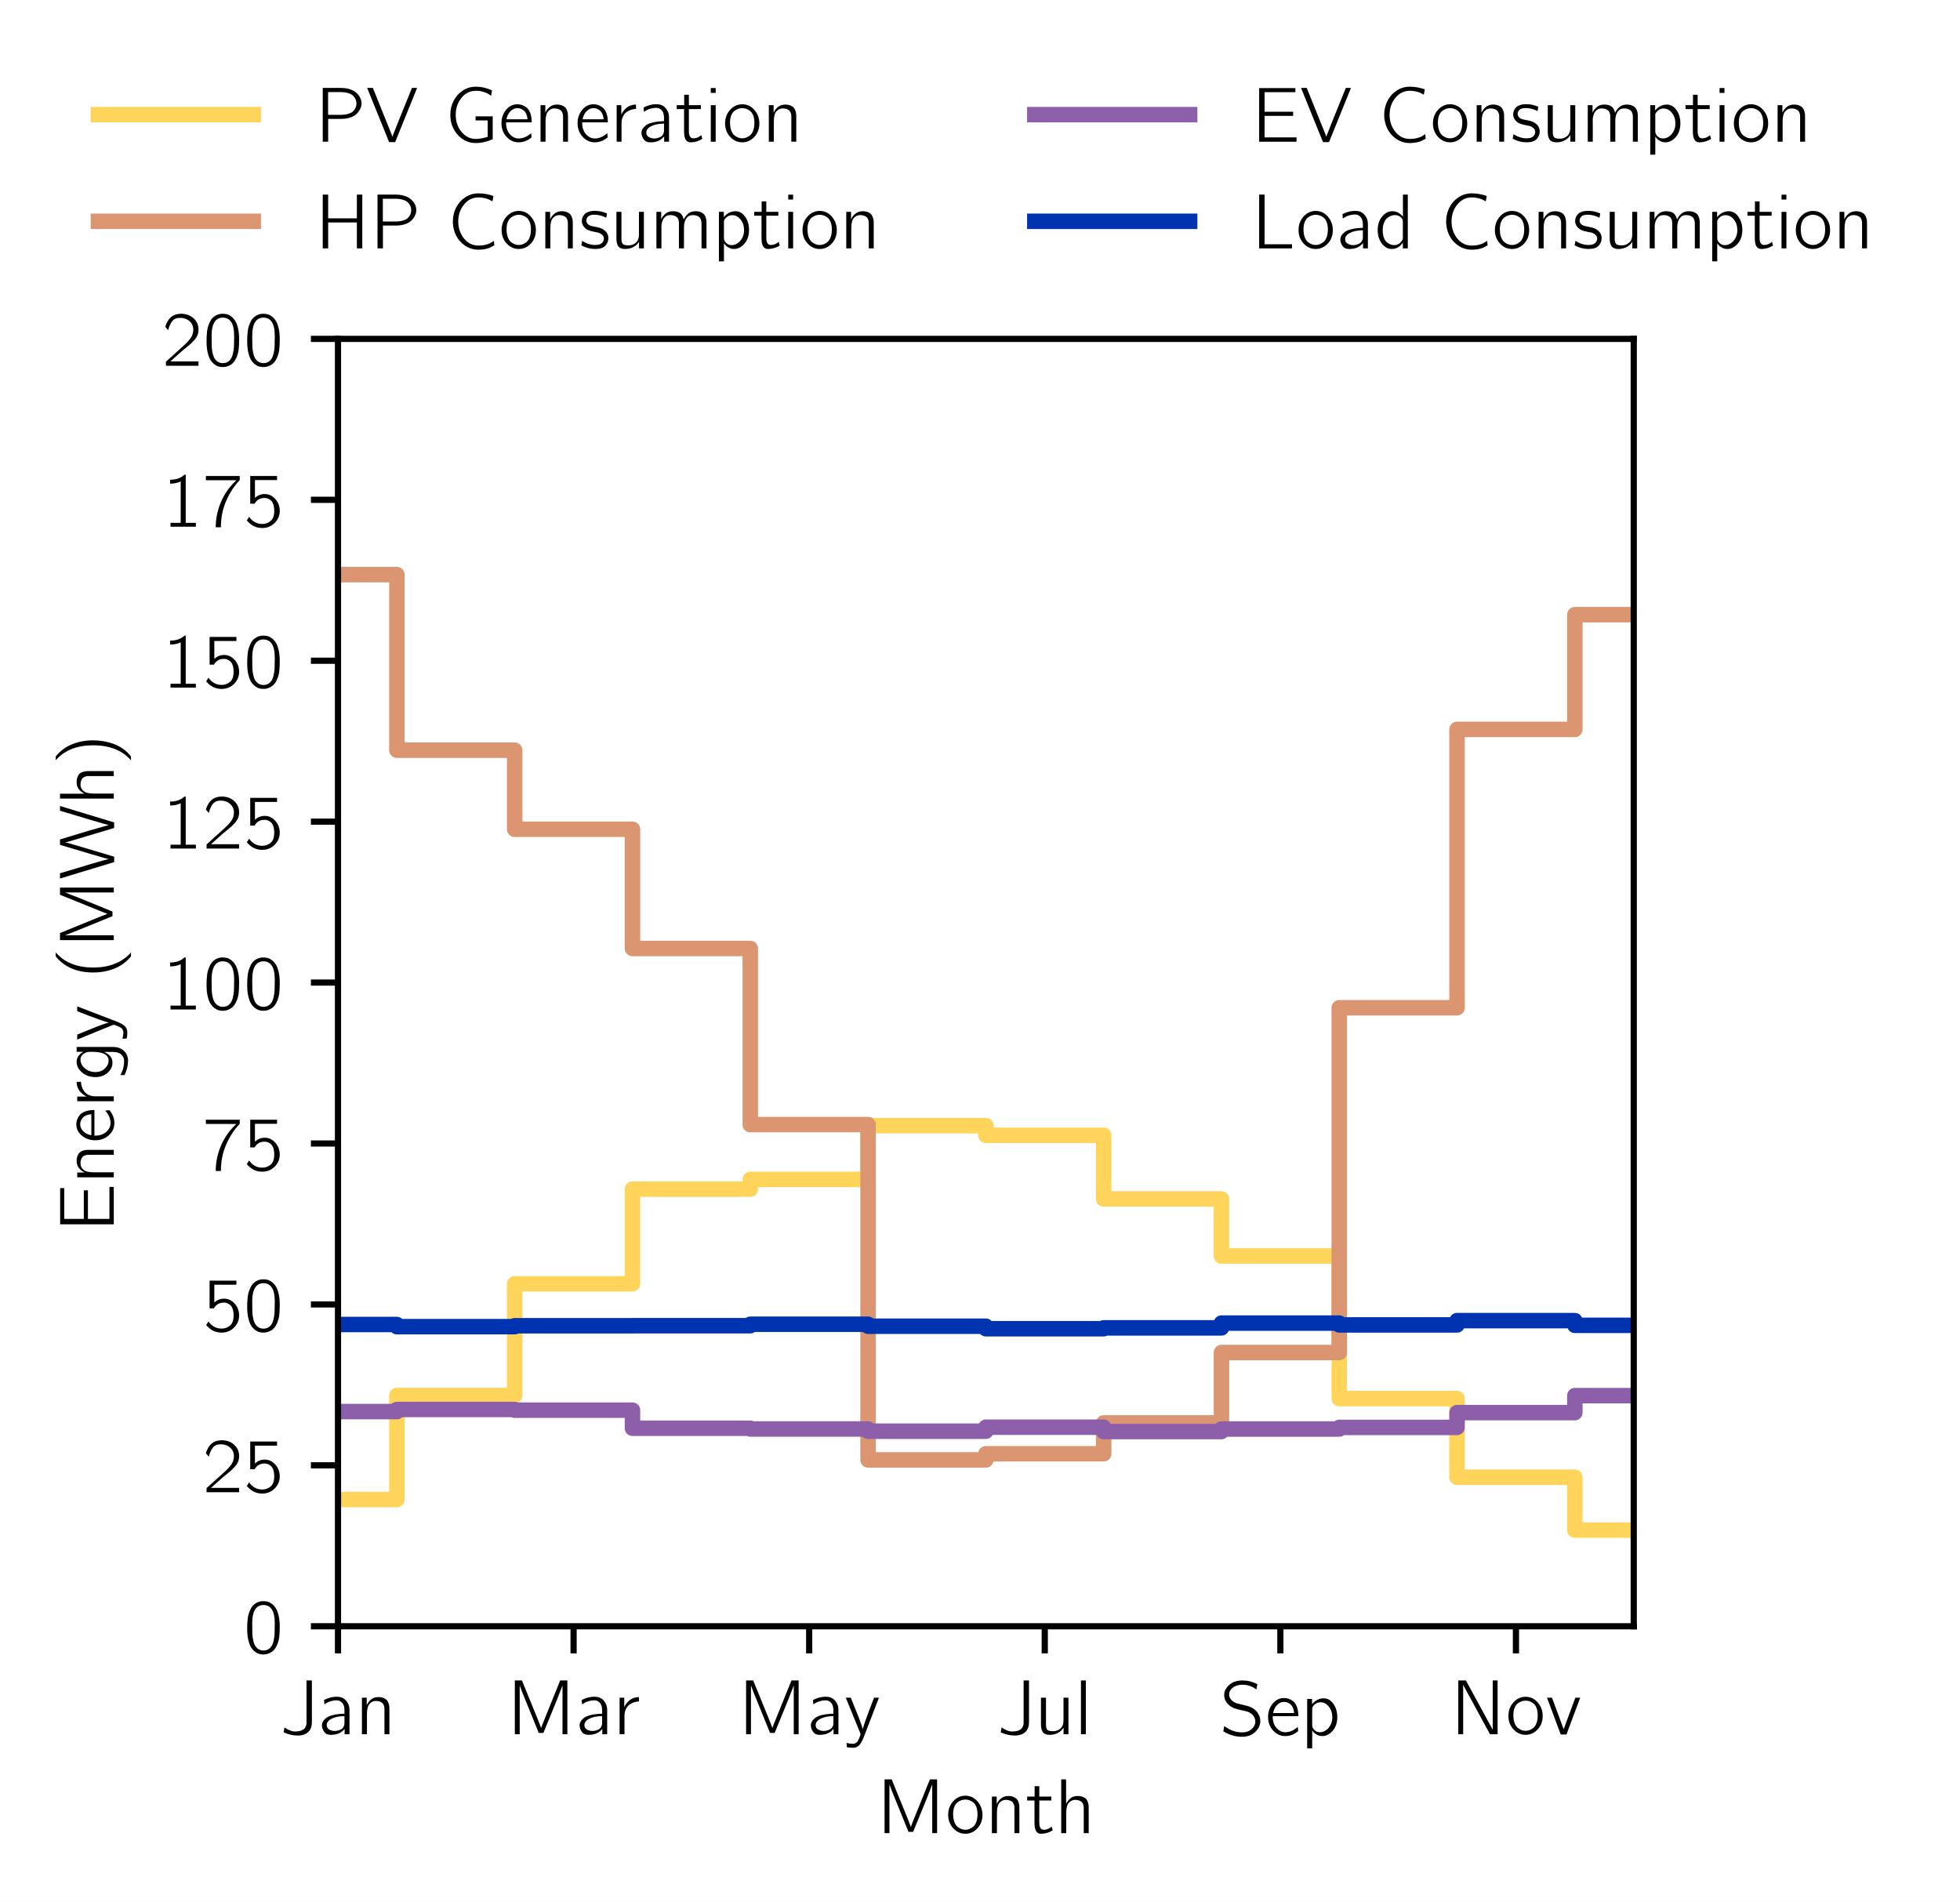
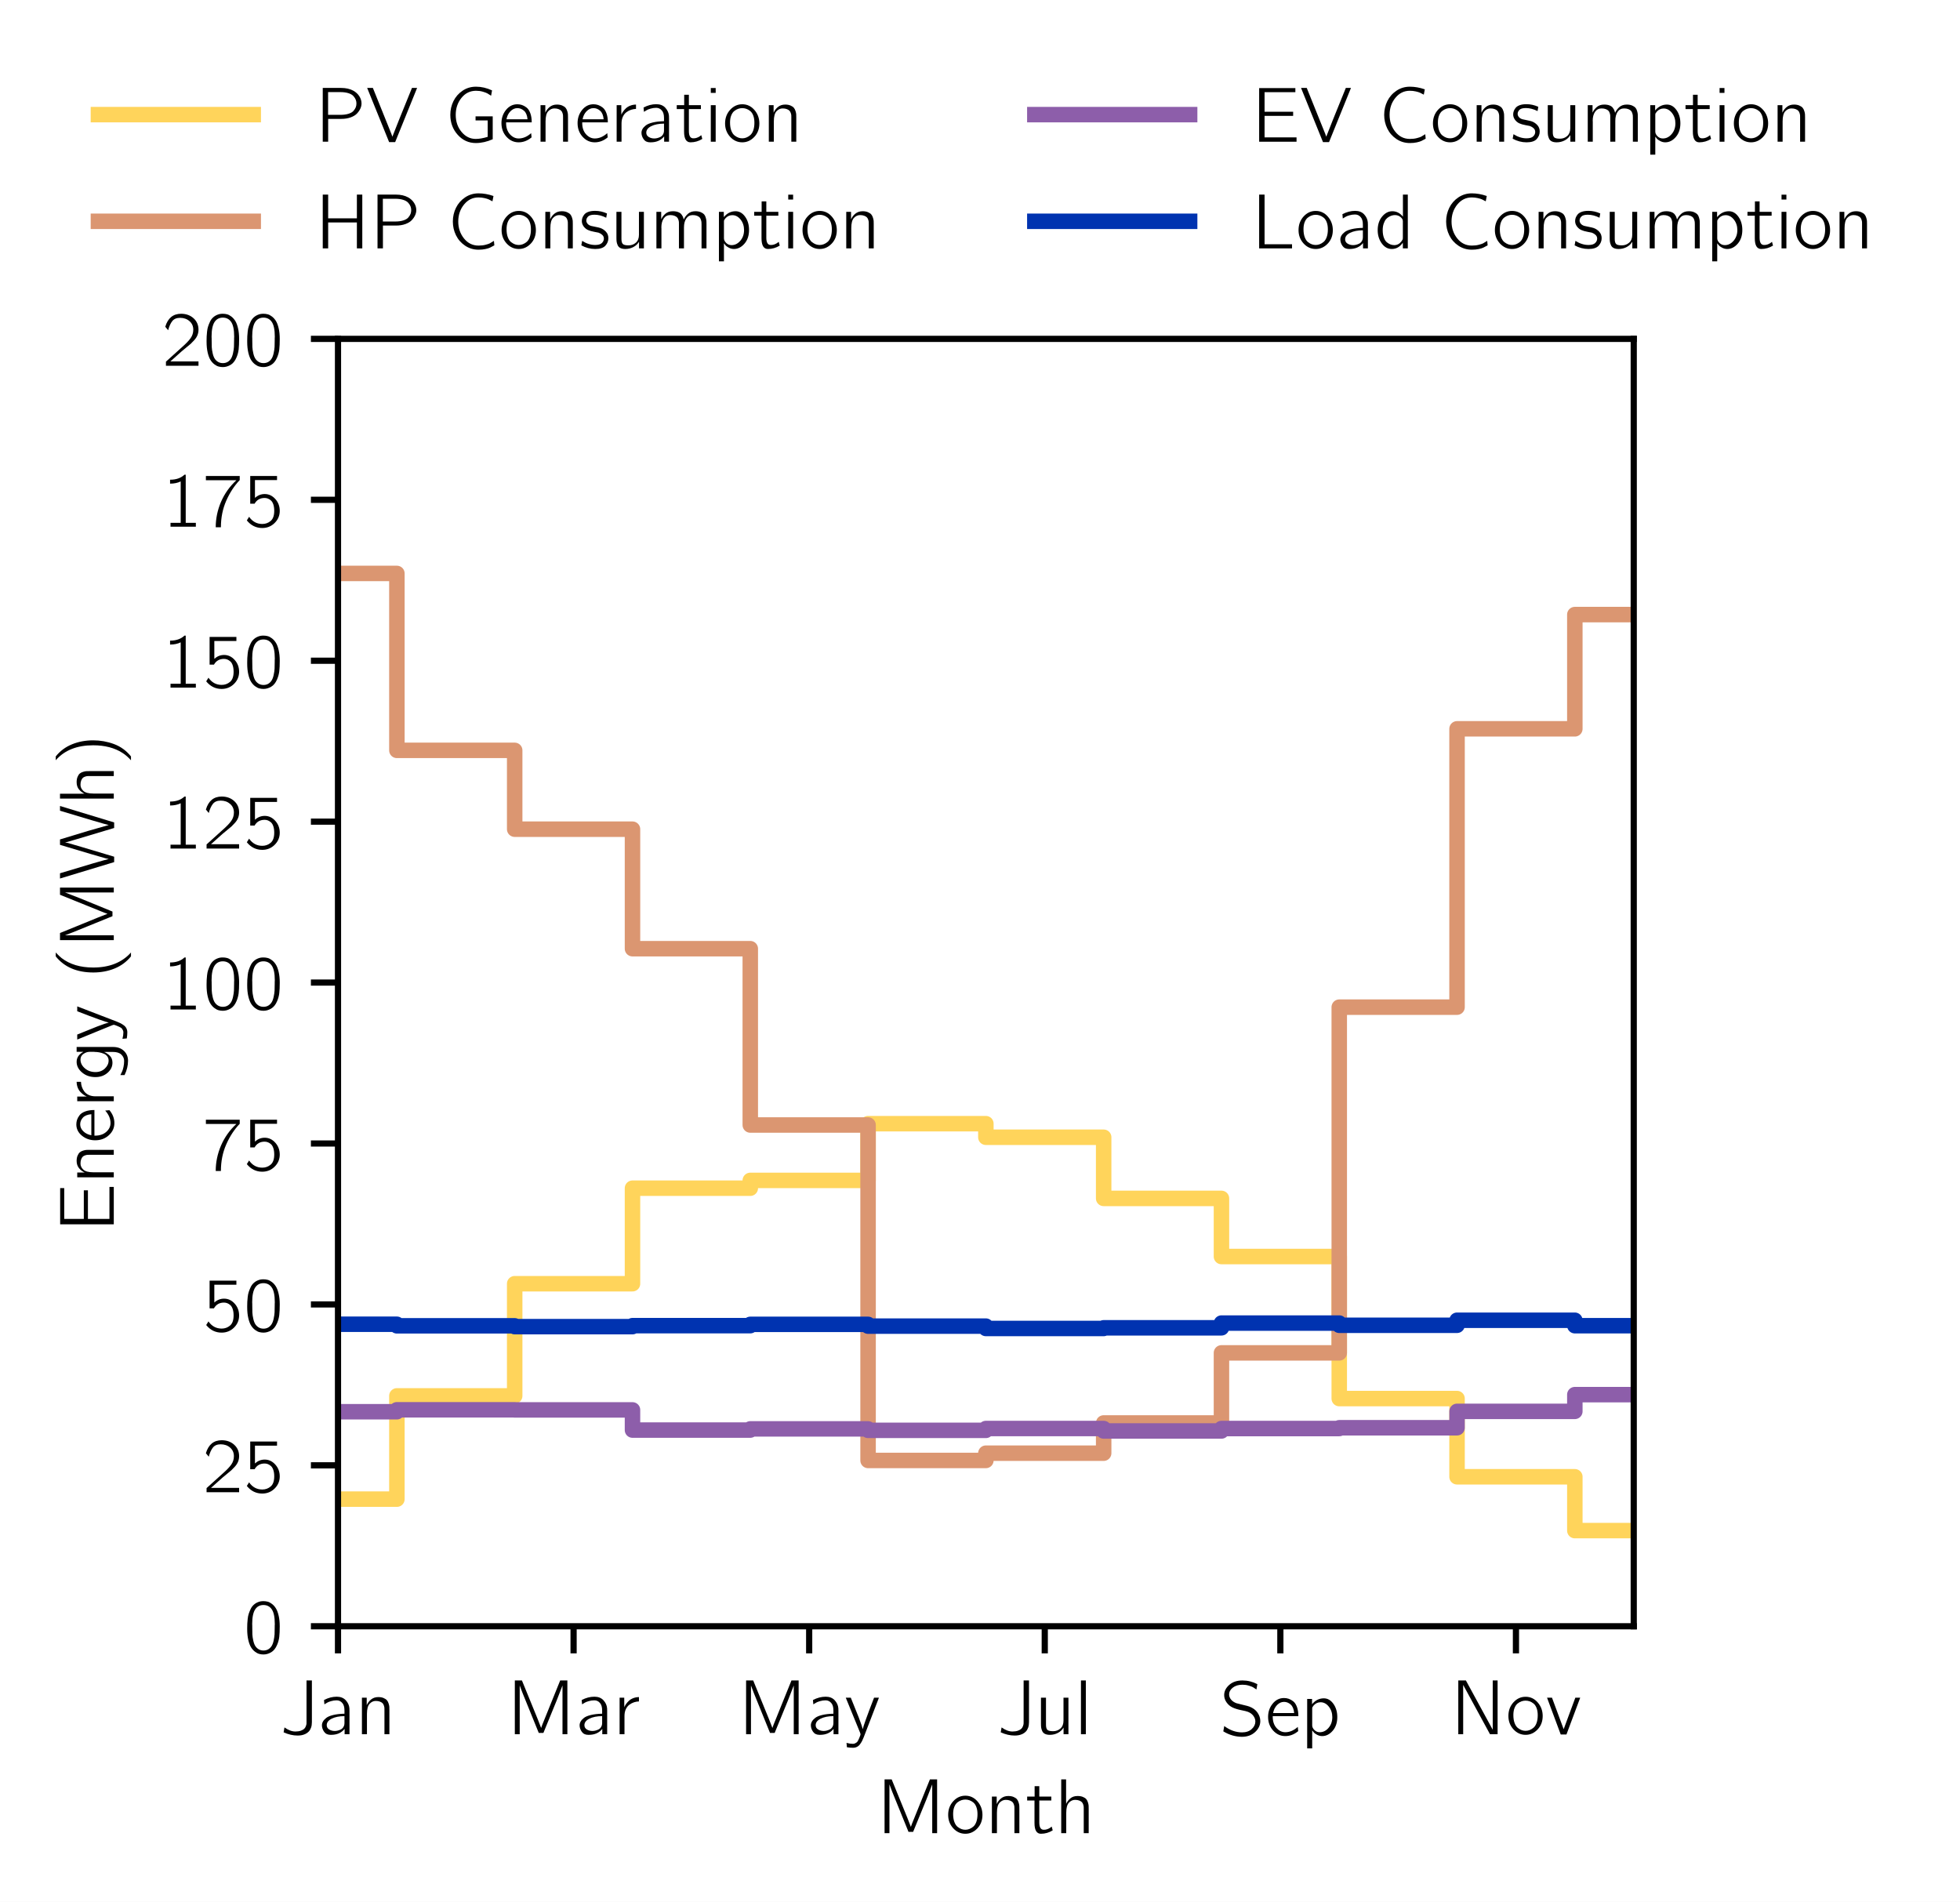
<svg xmlns="http://www.w3.org/2000/svg" xmlns:xlink="http://www.w3.org/1999/xlink" width="253.218pt" height="245.698pt" viewBox="0 0 253.218 245.698" version="1.1">
  <defs>
    <style type="text/css">*{stroke-linejoin: round; stroke-linecap: butt}</style>
  </defs>
  <g id="figure_1">
    <g id="patch_1">
      <path d="M 0 245.698  L 253.218 245.698  L 253.218 0  L 0 0  z " style="fill: #ffffff" />
    </g>
    <g id="axes_1">
      <g id="patch_2">
        <path d="M 43.667 210.1  L 211.067 210.1  L 211.067 43.78  L 43.667 43.78  z " style="fill: #ffffff" />
      </g>
      <g id="matplotlib.axis_1">
        <g id="xtick_1">
          <g id="line2d_1">
            <defs>
-               <path id="mcec50241fb" d="M 0 0  L 0 3.5  " style="stroke: #000000; stroke-width: 0.8" />
-             </defs>
-             <g>
-               <use xlink:href="#mcec50241fb" x="43.667" y="210.1" style="stroke: #000000; stroke-width: 0.8" />
+               <path id="m5fb2889ecd" d="M 0 0  L 0 3.5  " style="stroke: #000000; stroke-width: 0.8" />
+             </defs>
+             <g>
+               <use xlink:href="#m5fb2889ecd" x="43.667" y="210.1" style="stroke: #000000; stroke-width: 0.8" />
            </g>
          </g>
          <g id="text_1">
            <g transform="translate(36.21094 224.0484) scale(0.1 -0.1)">
              <defs>
                <path id="CMUBright-Roman-4a" d="M 275 159  L 347 563  Q 819 225 1244 225  Q 1250 225 1253 225  Q 1516 225 1705 295  Q 1894 366 1981 452  Q 2069 538 2116 672  Q 2163 806 2166 864  Q 2169 922 2169 1006  L 2169 4447  L 2613 4447  L 2613 991  Q 2613 734 2542 540  Q 2472 347 2356 225  Q 2241 103 2083 26  Q 1925 -50 1765 -79  Q 1606 -109 1428 -109  Q 863 -109 275 159  z " transform="scale(0.015625)" />
                <path id="CMUBright-Roman-61" d="M 353 738  Q 353 897 436 1047  Q 519 1197 708 1347  Q 897 1497 1284 1590  Q 1672 1684 2216 1697  L 2216 1966  Q 2216 2381 2041 2578  Q 1856 2803 1569 2803  Q 1331 2803 1107 2736  Q 884 2669 811 2623  Q 738 2578 556 2472  L 525 2828  Q 1044 3103 1575 3103  Q 2056 3103 2326 2806  Q 2597 2509 2625 2144  L 2631 1925  L 2631 0  L 2228 0  L 2228 441  Q 1834 -50 1116 -50  Q 1113 -50 1106 -50  L 1063 -50  Q 709 -50 531 206  Q 353 463 353 738  z M 750 750  Q 750 519 951 394  Q 1153 269 1409 269  Q 1525 269 1645 297  Q 1766 325 1903 389  Q 2041 453 2128 595  Q 2216 738 2216 928  L 2216 1497  Q 1569 1491 1159 1286  Q 750 1081 750 750  z " transform="scale(0.015625)" />
                <path id="CMUBright-Roman-6e" d="M 513 0  L 513 3022  L 909 3022  L 909 2400  Q 1031 2681 1273 2876  Q 1516 3072 1869 3072  Q 2125 3072 2308 2992  Q 2491 2913 2580 2809  Q 2669 2706 2720 2540  Q 2772 2375 2778 2272  Q 2784 2169 2784 2016  L 2784 0  L 2375 0  L 2375 1991  Q 2375 2106 2372 2176  Q 2369 2247 2330 2369  Q 2291 2491 2220 2564  Q 2150 2638 2006 2695  Q 1863 2753 1656 2753  Q 1369 2753 1148 2518  Q 928 2284 928 1678  L 928 0  L 513 0  z " transform="scale(0.015625)" />
              </defs>
              <use xlink:href="#CMUBright-Roman-4a" />
              <use xlink:href="#CMUBright-Roman-61" x="48.291" />
              <use xlink:href="#CMUBright-Roman-6e" x="97.461" />
            </g>
          </g>
        </g>
        <g id="xtick_2">
          <g id="line2d_2">
            <g>
-               <use xlink:href="#mcec50241fb" x="74.104" y="210.1" style="stroke: #000000; stroke-width: 0.8" />
+               <use xlink:href="#m5fb2889ecd" x="74.104" y="210.1" style="stroke: #000000; stroke-width: 0.8" />
            </g>
          </g>
          <g id="text_2">
            <g transform="translate(65.50199 224.0484) scale(0.1 -0.1)">
              <defs>
                <path id="CMUBright-Roman-4d" d="M 647 0  L 647 4447  L 1234 4447  L 2528 1275  L 2822 519  L 2913 775  L 4397 4447  L 4991 4447  L 4991 0  L 4588 0  L 4588 4031  L 4091 2753  L 3009 109  L 2625 109  L 1281 3419  L 1050 4031  L 1050 0  L 647 0  z " transform="scale(0.015625)" />
                <path id="CMUBright-Roman-72" d="M 513 0  L 513 3022  L 897 3022  L 897 2534  L 903 2234  Q 953 2363 1042 2491  Q 1131 2619 1273 2756  Q 1416 2894 1633 2980  Q 1850 3066 2113 3072  L 2113 2713  Q 1906 2706 1707 2642  Q 1509 2578 1325 2443  Q 1141 2309 1028 2070  Q 916 1831 916 1509  L 916 0  L 513 0  z " transform="scale(0.015625)" />
              </defs>
              <use xlink:href="#CMUBright-Roman-4d" />
              <use xlink:href="#CMUBright-Roman-61" x="88.281" />
              <use xlink:href="#CMUBright-Roman-72" x="137.451" />
            </g>
          </g>
        </g>
        <g id="xtick_3">
          <g id="line2d_3">
            <g>
-               <use xlink:href="#mcec50241fb" x="104.54" y="210.1" style="stroke: #000000; stroke-width: 0.8" />
+               <use xlink:href="#m5fb2889ecd" x="104.54" y="210.1" style="stroke: #000000; stroke-width: 0.8" />
            </g>
          </g>
          <g id="text_3">
            <g transform="translate(95.37976 224.0484) scale(0.1 -0.1)">
              <defs>
                <path id="CMUBright-Roman-79" d="M 91 3022  L 506 3022  L 1172 1369  Q 1447 641 1497 416  Q 1541 722 2431 3022  L 2834 3022  L 1575 -250  Q 1503 -434 1442 -553  Q 1381 -672 1276 -819  Q 1172 -966 1022 -1042  Q 872 -1119 684 -1119  Q 453 -1119 184 -1075  L 153 -716  Q 447 -794 684 -794  Q 788 -794 873 -748  Q 959 -703 1007 -665  Q 1056 -628 1120 -500  Q 1184 -372 1200 -326  Q 1216 -281 1288 -103  Q 1313 -31 1313 6  Q 1313 38 1275 128  L 91 3022  z " transform="scale(0.015625)" />
              </defs>
              <use xlink:href="#CMUBright-Roman-4d" />
              <use xlink:href="#CMUBright-Roman-61" x="88.281" />
              <use xlink:href="#CMUBright-Roman-79" x="137.451" />
            </g>
          </g>
        </g>
        <g id="xtick_4">
          <g id="line2d_4">
            <g>
-               <use xlink:href="#mcec50241fb" x="134.976" y="210.1" style="stroke: #000000; stroke-width: 0.8" />
+               <use xlink:href="#m5fb2889ecd" x="134.976" y="210.1" style="stroke: #000000; stroke-width: 0.8" />
            </g>
          </g>
          <g id="text_4">
            <g transform="translate(128.8552 224.0484) scale(0.1 -0.1)">
              <defs>
                <path id="CMUBright-Roman-75" d="M 513 850  L 513 3022  L 928 3022  L 928 781  Q 928 488 1037 369  Q 1147 250 1516 250  Q 1875 250 2125 476  Q 2375 703 2375 1119  L 2375 3022  L 2784 3022  L 2784 0  L 2381 0  L 2381 550  Q 2216 269 1911 109  Q 1606 -50 1253 -50  Q 1003 -50 843 29  Q 684 109 617 262  Q 550 416 531 541  Q 513 666 513 850  z " transform="scale(0.015625)" />
                <path id="CMUBright-Roman-6c" d="M 513 0  L 513 4447  L 916 4447  L 916 0  L 513 0  z " transform="scale(0.015625)" />
              </defs>
              <use xlink:href="#CMUBright-Roman-4a" />
              <use xlink:href="#CMUBright-Roman-75" x="48.291" />
              <use xlink:href="#CMUBright-Roman-6c" x="99.951" />
            </g>
          </g>
        </g>
        <g id="xtick_5">
          <g id="line2d_5">
            <g>
-               <use xlink:href="#mcec50241fb" x="165.413" y="210.1" style="stroke: #000000; stroke-width: 0.8" />
+               <use xlink:href="#m5fb2889ecd" x="165.413" y="210.1" style="stroke: #000000; stroke-width: 0.8" />
            </g>
          </g>
          <g id="text_5">
            <g transform="translate(157.583 224.2094) scale(0.1 -0.1)">
              <defs>
                <path id="CMUBright-Roman-53" d="M 294 341  L 372 781  Q 1081 256 1844 256  Q 2344 256 2644 531  Q 2944 806 2944 1153  Q 2944 1403 2781 1623  Q 2619 1844 2322 1959  Q 2175 2016 1769 2095  Q 1363 2175 1059 2315  Q 756 2456 556 2747  Q 366 3016 366 3341  Q 366 3809 781 4179  Q 1197 4550 1881 4550  Q 2516 4550 3109 4244  L 3034 3803  Q 2850 3931 2747 3990  Q 2644 4050 2400 4123  Q 2156 4197 1881 4197  Q 1388 4197 1081 3958  Q 775 3719 775 3391  Q 775 3166 931 2972  Q 1088 2778 1375 2669  Q 1491 2631 1909 2534  Q 2328 2438 2438 2394  Q 2897 2222 3125 1886  Q 3353 1550 3353 1197  Q 3353 678 2925 284  Q 2497 -109 1838 -109  Q 1031 -106 294 341  z " transform="scale(0.015625)" />
                <path id="CMUBright-Roman-65" d="M 269 1538  Q 269 2166 647 2631  Q 1025 3097 1588 3097  Q 1784 3097 1967 3036  Q 2150 2975 2342 2828  Q 2534 2681 2653 2364  Q 2772 2047 2772 1600  L 653 1600  L 653 1550  Q 653 969 967 619  Q 1281 269 1691 269  Q 2234 269 2725 709  L 2759 359  Q 2266 -50 1691 -50  Q 1103 -50 686 408  Q 269 866 269 1538  z M 684 1856  L 2425 1856  Q 2381 2344 2134 2561  Q 1888 2778 1588 2778  Q 1263 2778 1009 2515  Q 756 2253 684 1856  z " transform="scale(0.015625)" />
                <path id="CMUBright-Roman-70" d="M 513 -1069  L 513 3022  L 916 3022  L 916 2584  Q 1319 3072 1888 3072  Q 2356 3072 2679 2620  Q 3003 2169 3003 1522  Q 3003 825 2622 387  Q 2241 -50 1753 -50  Q 1528 -50 1326 61  Q 1125 172 1075 236  Q 1025 300 928 422  L 928 -1069  L 513 -1069  z M 928 831  Q 928 634 1111 451  Q 1294 269 1556 269  Q 1972 269 2281 630  Q 2591 991 2591 1516  Q 2591 2022 2303 2384  Q 2016 2747 1619 2747  Q 1288 2747 1056 2491  Q 959 2369 943 2333  Q 928 2297 928 2188  L 928 831  z " transform="scale(0.015625)" />
              </defs>
              <use xlink:href="#CMUBright-Roman-53" />
              <use xlink:href="#CMUBright-Roman-65" x="58.252" />
              <use xlink:href="#CMUBright-Roman-70" x="104.932" />
            </g>
          </g>
        </g>
        <g id="xtick_6">
          <g id="line2d_6">
            <g>
-               <use xlink:href="#mcec50241fb" x="195.849" y="210.1" style="stroke: #000000; stroke-width: 0.8" />
+               <use xlink:href="#m5fb2889ecd" x="195.849" y="210.1" style="stroke: #000000; stroke-width: 0.8" />
            </g>
          </g>
          <g id="text_6">
            <g transform="translate(187.3998 224.0484) scale(0.1 -0.1)">
              <defs>
                <path id="CMUBright-Roman-4e" d="M 641 0  L 641 4447  L 1269 4447  L 3488 372  L 3488 4447  L 3891 4447  L 3891 0  L 3263 0  L 1044 4078  L 1044 0  L 641 0  z " transform="scale(0.015625)" />
                <path id="CMUBright-Roman-6f" d="M 256 1509  Q 256 2181 675 2639  Q 1094 3097 1678 3097  Q 2272 3097 2681 2626  Q 3091 2156 3091 1509  Q 3091 838 2669 394  Q 2247 -50 1678 -50  Q 1091 -50 673 406  Q 256 863 256 1509  z M 666 1588  Q 666 1191 772 916  Q 878 641 1047 512  Q 1216 384 1369 332  Q 1522 281 1678 281  Q 1844 281 2006 342  Q 2169 403 2330 537  Q 2491 672 2586 937  Q 2681 1203 2681 1569  Q 2681 1916 2586 2164  Q 2491 2413 2330 2541  Q 2169 2669 2006 2723  Q 1844 2778 1676 2778  Q 1509 2778 1346 2723  Q 1184 2669 1023 2544  Q 863 2419 764 2173  Q 666 1928 666 1588  z " transform="scale(0.015625)" />
                <path id="CMUBright-Roman-76" d="M 91 3022  L 500 3022  L 1466 416  L 2431 3022  L 2834 3022  L 1697 -19  L 1222 -19  L 91 3022  z " transform="scale(0.015625)" />
              </defs>
              <use xlink:href="#CMUBright-Roman-4e" />
              <use xlink:href="#CMUBright-Roman-6f" x="70.752" />
              <use xlink:href="#CMUBright-Roman-76" x="123.242" />
            </g>
          </g>
        </g>
        <g id="text_7">
          <g transform="translate(113.2687 236.8281) scale(0.1 -0.1)">
            <defs>
              <path id="CMUBright-Roman-74" d="M 122 2700  L 122 3022  L 738 3022  L 738 3884  L 1125 3884  L 1125 3022  L 2119 3022  L 2119 2700  L 1125 2700  L 1125 884  Q 1125 281 1491 281  Q 1569 281 1639 290  Q 1709 300 1770 323  Q 1831 347 1878 365  Q 1925 384 1973 415  Q 2022 447 2048 464  Q 2075 481 2109 512  Q 2144 544 2150 544  L 2234 231  Q 1781 -50 1259 -50  Q 728 -50 728 838  L 728 2700  L 122 2700  z " transform="scale(0.015625)" />
              <path id="CMUBright-Roman-68" d="M 513 0  L 513 4447  L 916 4447  L 916 2694  L 922 2419  Q 1025 2663 1258 2867  Q 1491 3072 1869 3072  Q 2125 3072 2308 2995  Q 2491 2919 2580 2816  Q 2669 2713 2720 2547  Q 2772 2381 2778 2275  Q 2784 2169 2784 2016  L 2784 0  L 2375 0  L 2375 1991  Q 2375 2106 2372 2176  Q 2369 2247 2330 2369  Q 2291 2491 2220 2564  Q 2150 2638 2006 2695  Q 1863 2753 1656 2753  Q 1369 2753 1148 2518  Q 928 2284 928 1678  L 928 0  L 513 0  z " transform="scale(0.015625)" />
            </defs>
            <use xlink:href="#CMUBright-Roman-4d" />
            <use xlink:href="#CMUBright-Roman-6f" x="88.281" />
            <use xlink:href="#CMUBright-Roman-6e" x="140.771" />
            <use xlink:href="#CMUBright-Roman-74" x="192.432" />
            <use xlink:href="#CMUBright-Roman-68" x="230.322" />
          </g>
        </g>
      </g>
      <g id="matplotlib.axis_2">
        <g id="ytick_1">
          <g id="line2d_7">
            <defs>
-               <path id="mb4e0cb0eab" d="M 0 0  L -3.5 0  " style="stroke: #000000; stroke-width: 0.8" />
-             </defs>
-             <g>
-               <use xlink:href="#mb4e0cb0eab" x="43.667" y="210.1" style="stroke: #000000; stroke-width: 0.8" />
+               <path id="mc895ecb26f" d="M 0 0  L -3.5 0  " style="stroke: #000000; stroke-width: 0.8" />
+             </defs>
+             <g>
+               <use xlink:href="#mc895ecb26f" x="43.667" y="210.1" style="stroke: #000000; stroke-width: 0.8" />
            </g>
          </g>
          <g id="text_8">
            <g transform="translate(31.41875 213.5742) scale(0.1 -0.1)">
              <defs>
                <path id="CMUBright-Roman-30" d="M 331 1984  L 331 2088  Q 331 2294 339 2439  Q 347 2584 372 2831  Q 397 3078 461 3267  Q 525 3456 620 3657  Q 716 3859 880 4006  Q 1044 4153 1259 4231  Q 1444 4303 1678 4300  Q 1856 4300 2025 4256  Q 2194 4213 2380 4070  Q 2566 3928 2703 3708  Q 2841 3488 2931 3103  Q 3022 2719 3022 2216  Q 3022 1684 2983 1348  Q 2944 1013 2803 684  Q 2619 250 2308 70  Q 1997 -109 1678 -109  Q 1500 -109 1329 -64  Q 1159 -19 973 122  Q 788 263 650 483  Q 513 703 422 1090  Q 331 1478 331 1984  z M 744 2413  Q 744 2375 747 2326  Q 750 2278 750 2272  L 750 2150  Q 750 1778 759 1548  Q 769 1319 839 1014  Q 909 709 1038 538  Q 1288 219 1678 219  Q 2088 219 2328 556  Q 2450 728 2517 1036  Q 2584 1344 2595 1567  Q 2606 1791 2606 2163  L 2606 2272  Q 2606 2278 2609 2323  Q 2613 2369 2613 2406  Q 2613 3303 2338 3659  Q 2100 3978 1678 3981  Q 1244 3981 1006 3641  Q 744 3263 744 2413  z " transform="scale(0.015625)" />
              </defs>
              <use xlink:href="#CMUBright-Roman-30" />
            </g>
          </g>
        </g>
        <g id="ytick_2">
          <g id="line2d_8">
            <g>
-               <use xlink:href="#mb4e0cb0eab" x="43.667" y="189.31" style="stroke: #000000; stroke-width: 0.8" />
+               <use xlink:href="#mc895ecb26f" x="43.667" y="189.31" style="stroke: #000000; stroke-width: 0.8" />
            </g>
          </g>
          <g id="text_9">
            <g transform="translate(26.17031 192.7842) scale(0.1 -0.1)">
              <defs>
                <path id="CMUBright-Roman-32" d="M 275 3225  Q 594 4300 1588 4300  L 1594 4300  Q 2216 4294 2619 3923  Q 3022 3553 3022 2988  Q 3022 2744 2937 2530  Q 2853 2316 2668 2114  Q 2484 1913 2384 1820  Q 2284 1728 2059 1550  Q 1753 1300 1640 1203  Q 1528 1106 697 359  L 3022 359  L 3022 0  L 331 0  L 331 341  L 1684 1563  Q 2144 1966 2367 2278  Q 2591 2591 2591 2981  Q 2591 3416 2278 3689  Q 1966 3963 1497 3963  Q 1069 3963 855 3694  Q 641 3425 513 2938  L 275 3225  z " transform="scale(0.015625)" />
                <path id="CMUBright-Roman-35" d="M 300 519  L 488 819  Q 897 225 1581 225  Q 1972 225 2269 473  Q 2566 722 2566 1313  Q 2566 1625 2489 1847  Q 2413 2069 2284 2176  Q 2156 2284 2031 2329  Q 1906 2375 1772 2375  Q 1209 2375 941 1900  L 581 1900  L 581 4191  L 2797 4191  L 2797 3853  L 972 3853  L 972 2381  Q 1325 2700 1778 2700  Q 2284 2700 2653 2290  Q 3022 1881 3022 1306  Q 3022 725 2601 308  Q 2181 -109 1575 -109  Q 813 -109 300 519  z " transform="scale(0.015625)" />
              </defs>
              <use xlink:href="#CMUBright-Roman-32" />
              <use xlink:href="#CMUBright-Roman-35" x="52.49" />
            </g>
          </g>
        </g>
        <g id="ytick_3">
          <g id="line2d_9">
            <g>
-               <use xlink:href="#mb4e0cb0eab" x="43.667" y="168.52" style="stroke: #000000; stroke-width: 0.8" />
+               <use xlink:href="#mc895ecb26f" x="43.667" y="168.52" style="stroke: #000000; stroke-width: 0.8" />
            </g>
          </g>
          <g id="text_10">
            <g transform="translate(26.17031 171.9942) scale(0.1 -0.1)">
              <use xlink:href="#CMUBright-Roman-35" />
              <use xlink:href="#CMUBright-Roman-30" x="52.49" />
            </g>
          </g>
        </g>
        <g id="ytick_4">
          <g id="line2d_10">
            <g>
-               <use xlink:href="#mb4e0cb0eab" x="43.667" y="147.73" style="stroke: #000000; stroke-width: 0.8" />
+               <use xlink:href="#mc895ecb26f" x="43.667" y="147.73" style="stroke: #000000; stroke-width: 0.8" />
            </g>
          </g>
          <g id="text_11">
            <g transform="translate(26.17031 151.2042) scale(0.1 -0.1)">
              <defs>
                <path id="CMUBright-Roman-37" d="M 275 3841  L 275 4191  L 3072 4191  L 3072 3853  Q 2400 3150 1958 2148  Q 1516 1147 1516 -50  L 1088 -50  Q 1088 1031 1523 2048  Q 1959 3066 2797 3841  L 275 3841  z " transform="scale(0.015625)" />
              </defs>
              <use xlink:href="#CMUBright-Roman-37" />
              <use xlink:href="#CMUBright-Roman-35" x="52.49" />
            </g>
          </g>
        </g>
        <g id="ytick_5">
          <g id="line2d_11">
            <g>
-               <use xlink:href="#mb4e0cb0eab" x="43.667" y="126.94" style="stroke: #000000; stroke-width: 0.8" />
+               <use xlink:href="#mc895ecb26f" x="43.667" y="126.94" style="stroke: #000000; stroke-width: 0.8" />
            </g>
          </g>
          <g id="text_12">
            <g transform="translate(20.92188 130.4142) scale(0.1 -0.1)">
              <defs>
                <path id="CMUBright-Roman-31" d="M 672 3559  L 672 3884  Q 1428 3884 1863 4300  L 1966 4300  L 1966 319  L 2803 319  L 2803 0  L 709 0  L 709 319  L 1550 319  L 1550 3744  Q 1178 3559 672 3559  z " transform="scale(0.015625)" />
              </defs>
              <use xlink:href="#CMUBright-Roman-31" />
              <use xlink:href="#CMUBright-Roman-30" x="52.49" />
              <use xlink:href="#CMUBright-Roman-30" x="104.98" />
            </g>
          </g>
        </g>
        <g id="ytick_6">
          <g id="line2d_12">
            <g>
-               <use xlink:href="#mb4e0cb0eab" x="43.667" y="106.15" style="stroke: #000000; stroke-width: 0.8" />
+               <use xlink:href="#mc895ecb26f" x="43.667" y="106.15" style="stroke: #000000; stroke-width: 0.8" />
            </g>
          </g>
          <g id="text_13">
            <g transform="translate(20.92188 109.6242) scale(0.1 -0.1)">
              <use xlink:href="#CMUBright-Roman-31" />
              <use xlink:href="#CMUBright-Roman-32" x="52.49" />
              <use xlink:href="#CMUBright-Roman-35" x="104.98" />
            </g>
          </g>
        </g>
        <g id="ytick_7">
          <g id="line2d_13">
            <g>
-               <use xlink:href="#mb4e0cb0eab" x="43.667" y="85.36" style="stroke: #000000; stroke-width: 0.8" />
+               <use xlink:href="#mc895ecb26f" x="43.667" y="85.36" style="stroke: #000000; stroke-width: 0.8" />
            </g>
          </g>
          <g id="text_14">
            <g transform="translate(20.92188 88.83422) scale(0.1 -0.1)">
              <use xlink:href="#CMUBright-Roman-31" />
              <use xlink:href="#CMUBright-Roman-35" x="52.49" />
              <use xlink:href="#CMUBright-Roman-30" x="104.98" />
            </g>
          </g>
        </g>
        <g id="ytick_8">
          <g id="line2d_14">
            <g>
-               <use xlink:href="#mb4e0cb0eab" x="43.667" y="64.57" style="stroke: #000000; stroke-width: 0.8" />
+               <use xlink:href="#mc895ecb26f" x="43.667" y="64.57" style="stroke: #000000; stroke-width: 0.8" />
            </g>
          </g>
          <g id="text_15">
            <g transform="translate(20.92188 68.04422) scale(0.1 -0.1)">
              <use xlink:href="#CMUBright-Roman-31" />
              <use xlink:href="#CMUBright-Roman-37" x="52.49" />
              <use xlink:href="#CMUBright-Roman-35" x="104.98" />
            </g>
          </g>
        </g>
        <g id="ytick_9">
          <g id="line2d_15">
            <g>
-               <use xlink:href="#mb4e0cb0eab" x="43.667" y="43.78" style="stroke: #000000; stroke-width: 0.8" />
+               <use xlink:href="#mc895ecb26f" x="43.667" y="43.78" style="stroke: #000000; stroke-width: 0.8" />
            </g>
          </g>
          <g id="text_16">
            <g transform="translate(20.92188 47.25422) scale(0.1 -0.1)">
              <use xlink:href="#CMUBright-Roman-32" />
              <use xlink:href="#CMUBright-Roman-30" x="52.49" />
              <use xlink:href="#CMUBright-Roman-30" x="104.98" />
            </g>
          </g>
        </g>
        <g id="text_17">
          <g transform="translate(14.7 159.1517) rotate(-90) scale(0.1 -0.1)">
            <defs>
              <path id="CMUBright-Roman-45" d="M 628 0  L 628 4434  L 3622 4434  L 3622 4097  L 1075 4097  L 1075 2478  L 3438 2478  L 3438 2138  L 1075 2138  L 1075 359  L 3719 359  L 3719 0  L 628 0  z " transform="scale(0.015625)" />
              <path id="CMUBright-Roman-67" d="M 294 1516  Q 294 2175 675 2623  Q 1056 3072 1556 3072  Q 2075 3072 2381 2516  L 2381 3072  L 2784 3072  L 2784 56  Q 2784 -500 2461 -839  Q 2138 -1178 1644 -1178  Q 1056 -1178 459 -891  L 459 -544  Q 650 -641 770 -695  Q 891 -750 1133 -803  Q 1375 -856 1631 -856  Q 1931 -856 2153 -626  Q 2375 -397 2375 78  L 2375 575  L 2369 800  Q 2266 538 2052 323  Q 1838 109 1484 109  Q 1003 109 648 515  Q 294 922 294 1516  z M 709 1516  Q 709 1047 1001 737  Q 1294 428 1663 428  Q 1859 428 2007 537  Q 2156 647 2229 830  Q 2303 1013 2339 1200  Q 2375 1388 2375 1600  L 2381 1600  L 2381 2022  Q 2381 2253 2214 2503  Q 2047 2753 1741 2753  Q 1331 2753 1020 2393  Q 709 2034 709 1516  z " transform="scale(0.015625)" />
              <path id="CMUBright-Roman-20" transform="scale(0.015625)" />
              <path id="CMUBright-Roman-28" d="M 581 1691  Q 581 3731 1913 4800  L 2234 4800  Q 1928 4513 1772 4313  Q 991 3294 991 1703  Q 991 -288 2203 -1394  Q 2228 -1413 2234 -1422  L 1913 -1422  Q 1241 -878 911 -70  Q 581 738 581 1691  z " transform="scale(0.015625)" />
              <path id="CMUBright-Roman-57" d="M 91 4447  L 525 4447  L 1338 1734  Q 1669 594 1703 416  L 1766 691  L 2113 1894  L 2875 4447  L 3322 4447  L 4025 2131  Q 4478 569 4513 416  Q 4531 538 4916 1844  L 5697 4447  L 6088 4447  L 4728 -31  L 4269 -31  L 3291 3238  L 3109 3872  L 3078 4031  L 3028 3788  L 2700 2663  L 1894 -31  L 1447 -31  L 91 4447  z " transform="scale(0.015625)" />
              <path id="CMUBright-Roman-29" d="M 372 -1422  Q 763 -1069 984 -716  Q 1613 263 1613 1703  Q 1613 3694 409 4769  Q 378 4794 372 4800  L 691 4800  Q 1363 4263 1692 3459  Q 2022 2656 2022 1703  Q 2022 813 1715 -15  Q 1409 -844 691 -1422  L 372 -1422  z " transform="scale(0.015625)" />
            </defs>
            <use xlink:href="#CMUBright-Roman-45" />
            <use xlink:href="#CMUBright-Roman-6e" x="62.5" />
            <use xlink:href="#CMUBright-Roman-65" x="114.16" />
            <use xlink:href="#CMUBright-Roman-72" x="160.84" />
            <use xlink:href="#CMUBright-Roman-67" x="195.41" />
            <use xlink:href="#CMUBright-Roman-79" x="247.07" />
            <use xlink:href="#CMUBright-Roman-20" x="292.822" />
            <use xlink:href="#CMUBright-Roman-28" x="326.074" />
            <use xlink:href="#CMUBright-Roman-4d" x="366.846" />
            <use xlink:href="#CMUBright-Roman-57" x="455.127" />
            <use xlink:href="#CMUBright-Roman-68" x="551.807" />
            <use xlink:href="#CMUBright-Roman-29" x="603.467" />
          </g>
        </g>
      </g>
      <g id="line2d_16">
-         <path d="M 43.667 193.73  L 51.276 193.73  L 51.276 180.284  L 66.494 180.284  L 66.494 165.853  L 81.713 165.853  L 81.713 153.63  L 96.931 153.63  L 96.931 152.367  L 112.149 152.367  L 112.149 145.425  L 127.367 145.425  L 127.367 146.668  L 142.585 146.668  L 142.585 154.891  L 157.804 154.891  L 157.804 162.265  L 173.022 162.265  L 173.022 180.683  L 188.24 180.683  L 188.24 190.849  L 203.458 190.849  L 203.458 197.679  L 211.067 197.679  " clip-path="url(#pabed6d6528)" style="fill: none; stroke: #ffd45b; stroke-width: 2; stroke-linecap: square" />
+         <path d="M 43.667 193.677  L 51.276 193.677  L 51.276 180.337  L 66.494 180.337  L 66.494 165.845  L 81.713 165.845  L 81.713 153.506  L 96.931 153.506  L 96.931 152.499  L 112.149 152.499  L 112.149 145.169  L 127.367 145.169  L 127.367 146.924  L 142.585 146.924  L 142.585 154.824  L 157.804 154.824  L 157.804 162.333  L 173.022 162.333  L 173.022 180.683  L 188.24 180.683  L 188.24 190.788  L 203.458 190.788  L 203.458 197.741  L 211.067 197.741  " clip-path="url(#pe3f69fb8da)" style="fill: none; stroke: #ffd45b; stroke-width: 2; stroke-linecap: square" />
      </g>
      <g id="line2d_17">
-         <path d="M 43.667 74.239  L 51.276 74.239  L 51.276 96.92  L 66.494 96.92  L 66.494 107.136  L 81.713 107.136  L 81.713 122.536  L 96.931 122.536  L 96.931 145.289  L 112.149 145.289  L 112.149 188.61  L 127.367 188.61  L 127.367 187.812  L 142.585 187.812  L 142.585 183.828  L 157.804 183.828  L 157.804 174.733  L 173.022 174.733  L 173.022 130.192  L 188.24 130.192  L 188.24 94.231  L 203.458 94.231  L 203.458 79.412  L 211.067 79.412  " clip-path="url(#pabed6d6528)" style="fill: none; stroke: #db9671; stroke-width: 2; stroke-linecap: square" />
+         <path d="M 43.667 74.084  L 51.276 74.084  L 51.276 96.941  L 66.494 96.941  L 66.494 107.125  L 81.713 107.125  L 81.713 122.562  L 96.931 122.562  L 96.931 145.341  L 112.149 145.341  L 112.149 188.677  L 127.367 188.677  L 127.367 187.739  L 142.585 187.739  L 142.585 183.836  L 157.804 183.836  L 157.804 174.781  L 173.022 174.781  L 173.022 130.117  L 188.24 130.117  L 188.24 94.159  L 203.458 94.159  L 203.458 79.399  L 211.067 79.399  " clip-path="url(#pe3f69fb8da)" style="fill: none; stroke: #db9671; stroke-width: 2; stroke-linecap: square" />
      </g>
      <g id="line2d_18">
-         <path d="M 43.667 182.367  L 51.276 182.367  L 51.276 182.095  L 66.494 182.095  L 66.494 182.184  L 81.713 182.184  L 81.713 184.518  L 96.931 184.518  L 96.931 184.611  L 112.149 184.611  L 112.149 184.9  L 127.367 184.9  L 127.367 184.384  L 142.585 184.384  L 142.585 184.946  L 157.804 184.946  L 157.804 184.617  L 173.022 184.617  L 173.022 184.409  L 188.24 184.409  L 188.24 182.499  L 203.458 182.499  L 203.458 180.302  L 211.067 180.302  " clip-path="url(#pabed6d6528)" style="fill: none; stroke: #8d5eaa; stroke-width: 2; stroke-linecap: square" />
+         <path d="M 43.667 182.386  L 51.276 182.386  L 51.276 182.133  L 66.494 182.133  L 66.494 182.149  L 81.713 182.149  L 81.713 184.753  L 96.931 184.753  L 96.931 184.601  L 112.149 184.601  L 112.149 184.79  L 127.367 184.79  L 127.367 184.554  L 142.585 184.554  L 142.585 184.87  L 157.804 184.87  L 157.804 184.555  L 173.022 184.555  L 173.022 184.454  L 188.24 184.454  L 188.24 182.336  L 203.458 182.336  L 203.458 180.176  L 211.067 180.176  " clip-path="url(#pe3f69fb8da)" style="fill: none; stroke: #8d5eaa; stroke-width: 2; stroke-linecap: square" />
      </g>
      <g id="line2d_19">
-         <path d="M 43.667 171.117  L 51.276 171.117  L 51.276 171.393  L 66.494 171.393  L 66.494 171.276  L 81.713 171.276  L 81.713 171.271  L 96.931 171.271  L 96.931 171.082  L 112.149 171.082  L 112.149 171.336  L 127.367 171.336  L 127.367 171.659  L 142.585 171.659  L 142.585 171.55  L 157.804 171.55  L 157.804 170.93  L 173.022 170.93  L 173.022 171.167  L 188.24 171.167  L 188.24 170.614  L 203.458 170.614  L 203.458 171.22  L 211.067 171.22  " clip-path="url(#pabed6d6528)" style="fill: none; stroke: #0033b0; stroke-width: 2; stroke-linecap: square" />
+         <path d="M 43.667 171.083  L 51.276 171.083  L 51.276 171.285  L 66.494 171.285  L 66.494 171.391  L 81.713 171.391  L 81.713 171.264  L 96.931 171.264  L 96.931 171.097  L 112.149 171.097  L 112.149 171.323  L 127.367 171.323  L 127.367 171.627  L 142.585 171.627  L 142.585 171.543  L 157.804 171.543  L 157.804 170.93  L 173.022 170.93  L 173.022 171.215  L 188.24 171.215  L 188.24 170.565  L 203.458 170.565  L 203.458 171.269  L 211.067 171.269  " clip-path="url(#pe3f69fb8da)" style="fill: none; stroke: #0033b0; stroke-width: 2; stroke-linecap: square" />
      </g>
      <g id="patch_3">
        <path d="M 43.667 210.1  L 43.667 43.78  " style="fill: none; stroke: #000000; stroke-width: 0.8; stroke-linejoin: miter; stroke-linecap: square" />
      </g>
      <g id="patch_4">
        <path d="M 211.067 210.1  L 211.067 43.78  " style="fill: none; stroke: #000000; stroke-width: 0.8; stroke-linejoin: miter; stroke-linecap: square" />
      </g>
      <g id="patch_5">
        <path d="M 43.667 210.1  L 211.067 210.1  " style="fill: none; stroke: #000000; stroke-width: 0.8; stroke-linejoin: miter; stroke-linecap: square" />
      </g>
      <g id="patch_6">
        <path d="M 43.667 43.78  L 211.067 43.78  " style="fill: none; stroke: #000000; stroke-width: 0.8; stroke-linejoin: miter; stroke-linecap: square" />
      </g>
      <g id="legend_1">
        <g id="line2d_20">
          <path d="M 12.716 14.809  L 17.716 14.809  L 17.716 14.809  L 27.716 14.809  L 27.716 14.809  L 32.716 14.809  " style="fill: none; stroke: #ffd45b; stroke-width: 2; stroke-linecap: square" />
        </g>
        <g id="text_18">
          <g transform="translate(40.71641 18.30937) scale(0.1 -0.1)">
            <defs>
              <path id="CMUBright-Roman-50" d="M 628 0  L 628 4447  L 2150 4447  Q 2738 4447 3156 4219  Q 3475 4041 3654 3758  Q 3834 3475 3834 3163  Q 3834 2956 3740 2745  Q 3647 2534 3462 2336  Q 3278 2138 2937 2013  Q 2597 1888 2163 1888  L 1075 1888  L 1075 0  L 628 0  z M 1069 2222  L 2081 2222  Q 2478 2222 2759 2311  Q 3041 2400 3172 2553  Q 3303 2706 3358 2850  Q 3413 2994 3413 3163  Q 3413 3322 3358 3469  Q 3303 3616 3168 3769  Q 3034 3922 2756 4012  Q 2478 4103 2081 4103  L 1069 4103  L 1069 2222  z " transform="scale(0.015625)" />
              <path id="CMUBright-Roman-56" d="M 91 4447  L 563 4447  L 2094 647  L 2175 416  L 2731 1825  L 3794 4447  L 4219 4447  L 2406 -31  L 1906 -31  L 91 4447  z " transform="scale(0.015625)" />
              <path id="CMUBright-Roman-47" d="M 519 2222  Q 519 2831 778 3357  Q 1038 3884 1530 4217  Q 2022 4550 2638 4550  L 2650 4550  Q 3309 4550 3969 4244  L 3891 3803  Q 3700 3931 3581 3997  Q 3463 4063 3203 4138  Q 2944 4213 2650 4213  Q 1913 4213 1439 3623  Q 966 3034 966 2222  Q 966 1391 1448 811  Q 1931 231 2625 231  Q 3041 231 3609 403  L 3609 1759  L 2606 1759  L 2606 2100  L 4025 2100  L 4025 206  Q 3328 -106 2631 -109  Q 1741 -109 1130 573  Q 519 1256 519 2222  z " transform="scale(0.015625)" />
              <path id="CMUBright-Roman-69" d="M 513 0  L 513 3022  L 916 3022  L 916 0  L 513 0  z M 513 4038  L 513 4441  L 916 4441  L 916 4038  L 513 4038  z " transform="scale(0.015625)" />
            </defs>
            <use xlink:href="#CMUBright-Roman-50" />
            <use xlink:href="#CMUBright-Roman-56" x="65.771" />
            <use xlink:href="#CMUBright-Roman-20" x="133.252" />
            <use xlink:href="#CMUBright-Roman-47" x="166.504" />
            <use xlink:href="#CMUBright-Roman-65" x="236.475" />
            <use xlink:href="#CMUBright-Roman-6e" x="283.154" />
            <use xlink:href="#CMUBright-Roman-65" x="334.814" />
            <use xlink:href="#CMUBright-Roman-72" x="381.494" />
            <use xlink:href="#CMUBright-Roman-61" x="416.064" />
            <use xlink:href="#CMUBright-Roman-74" x="465.234" />
            <use xlink:href="#CMUBright-Roman-69" x="503.125" />
            <use xlink:href="#CMUBright-Roman-6f" x="525.586" />
            <use xlink:href="#CMUBright-Roman-6e" x="578.076" />
          </g>
        </g>
        <g id="line2d_21">
          <path d="M 12.716 28.589  L 17.716 28.589  L 17.716 28.589  L 27.716 28.589  L 27.716 28.589  L 32.716 28.589  " style="fill: none; stroke: #db9671; stroke-width: 2; stroke-linecap: square" />
        </g>
        <g id="text_19">
          <g transform="translate(40.71641 32.08906) scale(0.1 -0.1)">
            <defs>
              <path id="CMUBright-Roman-48" d="M 628 0  L 628 4447  L 1075 4447  L 1075 2484  L 3450 2484  L 3450 4447  L 3897 4447  L 3897 0  L 3450 0  L 3450 2144  L 1075 2144  L 1075 0  L 628 0  z " transform="scale(0.015625)" />
              <path id="CMUBright-Roman-43" d="M 778 1084  Q 519 1613 519 2220  Q 519 2828 778 3356  Q 1038 3884 1533 4217  Q 2028 4550 2644 4550  Q 3253 4550 3878 4331  L 3794 3891  Q 3597 4000 3484 4051  Q 3372 4103 3136 4158  Q 2900 4213 2638 4213  Q 1922 4213 1444 3627  Q 966 3041 966 2222  Q 966 1416 1439 823  Q 1913 231 2644 231  Q 2969 231 3222 298  Q 3475 366 3567 412  Q 3659 459 3916 622  L 3950 250  Q 3719 122 3591 61  Q 3463 0 3213 -54  Q 2963 -109 2644 -109  Q 2028 -109 1533 223  Q 1038 556 778 1084  z " transform="scale(0.015625)" />
              <path id="CMUBright-Roman-73" d="M 184 250  L 250 622  Q 788 281 1325 281  Q 1716 281 1881 442  Q 2047 603 2047 806  Q 2047 997 1909 1119  Q 1772 1241 1606 1300  Q 1534 1319 1234 1373  Q 934 1428 726 1523  Q 519 1619 372 1819  Q 225 2025 225 2253  Q 225 2400 272 2531  Q 319 2663 428 2800  Q 538 2938 764 3020  Q 991 3103 1313 3103  L 1331 3103  Q 1819 3103 2303 2888  L 2241 2534  Q 1747 2784 1269 2784  Q 891 2784 742 2634  Q 594 2484 594 2303  Q 594 2163 697 2038  Q 800 1913 997 1856  Q 1034 1844 1342 1783  Q 1650 1722 1759 1684  Q 2028 1588 2223 1373  Q 2419 1159 2419 844  Q 2419 497 2172 223  Q 1925 -50 1329 -50  Q 734 -50 184 250  z " transform="scale(0.015625)" />
              <path id="CMUBright-Roman-6d" d="M 513 0  L 513 3022  L 909 3022  L 909 2400  Q 1013 2650 1252 2861  Q 1491 3072 1875 3072  Q 2138 3072 2320 2998  Q 2503 2925 2592 2797  Q 2681 2669 2711 2595  Q 2741 2522 2766 2413  Q 2772 2394 2772 2388  Q 2888 2650 3123 2861  Q 3359 3072 3744 3072  Q 4000 3072 4183 2992  Q 4366 2913 4455 2813  Q 4544 2713 4592 2544  Q 4641 2375 4647 2272  Q 4653 2169 4653 2016  L 4653 0  L 4244 0  L 4244 1991  Q 4244 2106 4237 2176  Q 4231 2247 4192 2369  Q 4153 2491 4083 2564  Q 4013 2638 3869 2695  Q 3725 2753 3519 2753  Q 3172 2753 2981 2470  Q 2791 2188 2791 1728  L 2791 0  L 2375 0  L 2375 1991  Q 2375 2106 2372 2176  Q 2369 2247 2330 2369  Q 2291 2491 2220 2564  Q 2150 2638 2006 2695  Q 1863 2753 1656 2753  Q 1309 2753 1115 2470  Q 922 2188 922 1728  Q 922 1716 925 1703  Q 928 1691 928 1678  L 928 0  L 513 0  z " transform="scale(0.015625)" />
            </defs>
            <use xlink:href="#CMUBright-Roman-48" />
            <use xlink:href="#CMUBright-Roman-50" x="70.752" />
            <use xlink:href="#CMUBright-Roman-20" x="136.523" />
            <use xlink:href="#CMUBright-Roman-43" x="169.775" />
            <use xlink:href="#CMUBright-Roman-6f" x="236.865" />
            <use xlink:href="#CMUBright-Roman-6e" x="289.355" />
            <use xlink:href="#CMUBright-Roman-73" x="341.016" />
            <use xlink:href="#CMUBright-Roman-75" x="381.201" />
            <use xlink:href="#CMUBright-Roman-6d" x="432.861" />
            <use xlink:href="#CMUBright-Roman-70" x="513.623" />
            <use xlink:href="#CMUBright-Roman-74" x="565.283" />
            <use xlink:href="#CMUBright-Roman-69" x="603.174" />
            <use xlink:href="#CMUBright-Roman-6f" x="625.635" />
            <use xlink:href="#CMUBright-Roman-6e" x="678.125" />
          </g>
        </g>
        <g id="line2d_22">
          <path d="M 133.693 14.809  L 138.693 14.809  L 138.693 14.809  L 148.693 14.809  L 148.693 14.809  L 153.693 14.809  " style="fill: none; stroke: #8d5eaa; stroke-width: 2; stroke-linecap: square" />
        </g>
        <g id="text_20">
          <g transform="translate(161.693 18.30937) scale(0.1 -0.1)">
            <use xlink:href="#CMUBright-Roman-45" />
            <use xlink:href="#CMUBright-Roman-56" x="62.5" />
            <use xlink:href="#CMUBright-Roman-20" x="129.98" />
            <use xlink:href="#CMUBright-Roman-43" x="163.232" />
            <use xlink:href="#CMUBright-Roman-6f" x="230.322" />
            <use xlink:href="#CMUBright-Roman-6e" x="282.812" />
            <use xlink:href="#CMUBright-Roman-73" x="334.473" />
            <use xlink:href="#CMUBright-Roman-75" x="374.658" />
            <use xlink:href="#CMUBright-Roman-6d" x="426.318" />
            <use xlink:href="#CMUBright-Roman-70" x="507.08" />
            <use xlink:href="#CMUBright-Roman-74" x="558.74" />
            <use xlink:href="#CMUBright-Roman-69" x="596.631" />
            <use xlink:href="#CMUBright-Roman-6f" x="619.092" />
            <use xlink:href="#CMUBright-Roman-6e" x="671.582" />
          </g>
        </g>
        <g id="line2d_23">
          <path d="M 133.693 28.589  L 138.693 28.589  L 138.693 28.589  L 148.693 28.589  L 148.693 28.589  L 153.693 28.589  " style="fill: none; stroke: #0033b0; stroke-width: 2; stroke-linecap: square" />
        </g>
        <g id="text_21">
          <g transform="translate(161.693 32.08906) scale(0.1 -0.1)">
            <defs>
              <path id="CMUBright-Roman-4c" d="M 628 0  L 628 4447  L 1075 4447  L 1075 341  L 3347 341  L 3347 0  L 628 0  z " transform="scale(0.015625)" />
              <path id="CMUBright-Roman-64" d="M 294 1509  Q 294 2188 659 2630  Q 1025 3072 1503 3072  Q 2016 3072 2381 2625  L 2381 4447  L 2784 4447  L 2784 0  L 2375 0  L 2375 269  L 2369 469  Q 2016 -50 1459 -50  Q 966 -50 630 412  Q 294 875 294 1509  z M 709 1509  Q 709 1138 809 877  Q 909 616 1065 494  Q 1222 372 1369 320  Q 1516 269 1663 269  Q 2022 269 2259 581  Q 2278 613 2303 652  Q 2328 691 2339 706  Q 2350 722 2359 751  Q 2369 781 2372 815  Q 2375 850 2375 903  L 2375 2253  Q 2375 2438 2179 2595  Q 1984 2753 1722 2753  Q 1619 2753 1503 2726  Q 1388 2700 1241 2620  Q 1094 2541 983 2412  Q 872 2284 790 2046  Q 709 1809 709 1509  z " transform="scale(0.015625)" />
            </defs>
            <use xlink:href="#CMUBright-Roman-4c" />
            <use xlink:href="#CMUBright-Roman-6f" x="56.689" />
            <use xlink:href="#CMUBright-Roman-61" x="109.18" />
            <use xlink:href="#CMUBright-Roman-64" x="158.35" />
            <use xlink:href="#CMUBright-Roman-20" x="210.01" />
            <use xlink:href="#CMUBright-Roman-43" x="243.262" />
            <use xlink:href="#CMUBright-Roman-6f" x="310.352" />
            <use xlink:href="#CMUBright-Roman-6e" x="362.842" />
            <use xlink:href="#CMUBright-Roman-73" x="414.502" />
            <use xlink:href="#CMUBright-Roman-75" x="454.688" />
            <use xlink:href="#CMUBright-Roman-6d" x="506.348" />
            <use xlink:href="#CMUBright-Roman-70" x="587.109" />
            <use xlink:href="#CMUBright-Roman-74" x="638.77" />
            <use xlink:href="#CMUBright-Roman-69" x="676.66" />
            <use xlink:href="#CMUBright-Roman-6f" x="699.121" />
            <use xlink:href="#CMUBright-Roman-6e" x="751.611" />
          </g>
        </g>
      </g>
    </g>
  </g>
  <defs>
-     <clipPath id="pabed6d6528">
+     <clipPath id="pe3f69fb8da">
      <rect x="43.667" y="43.78" width="167.4" height="166.32" />
    </clipPath>
  </defs>
</svg>
